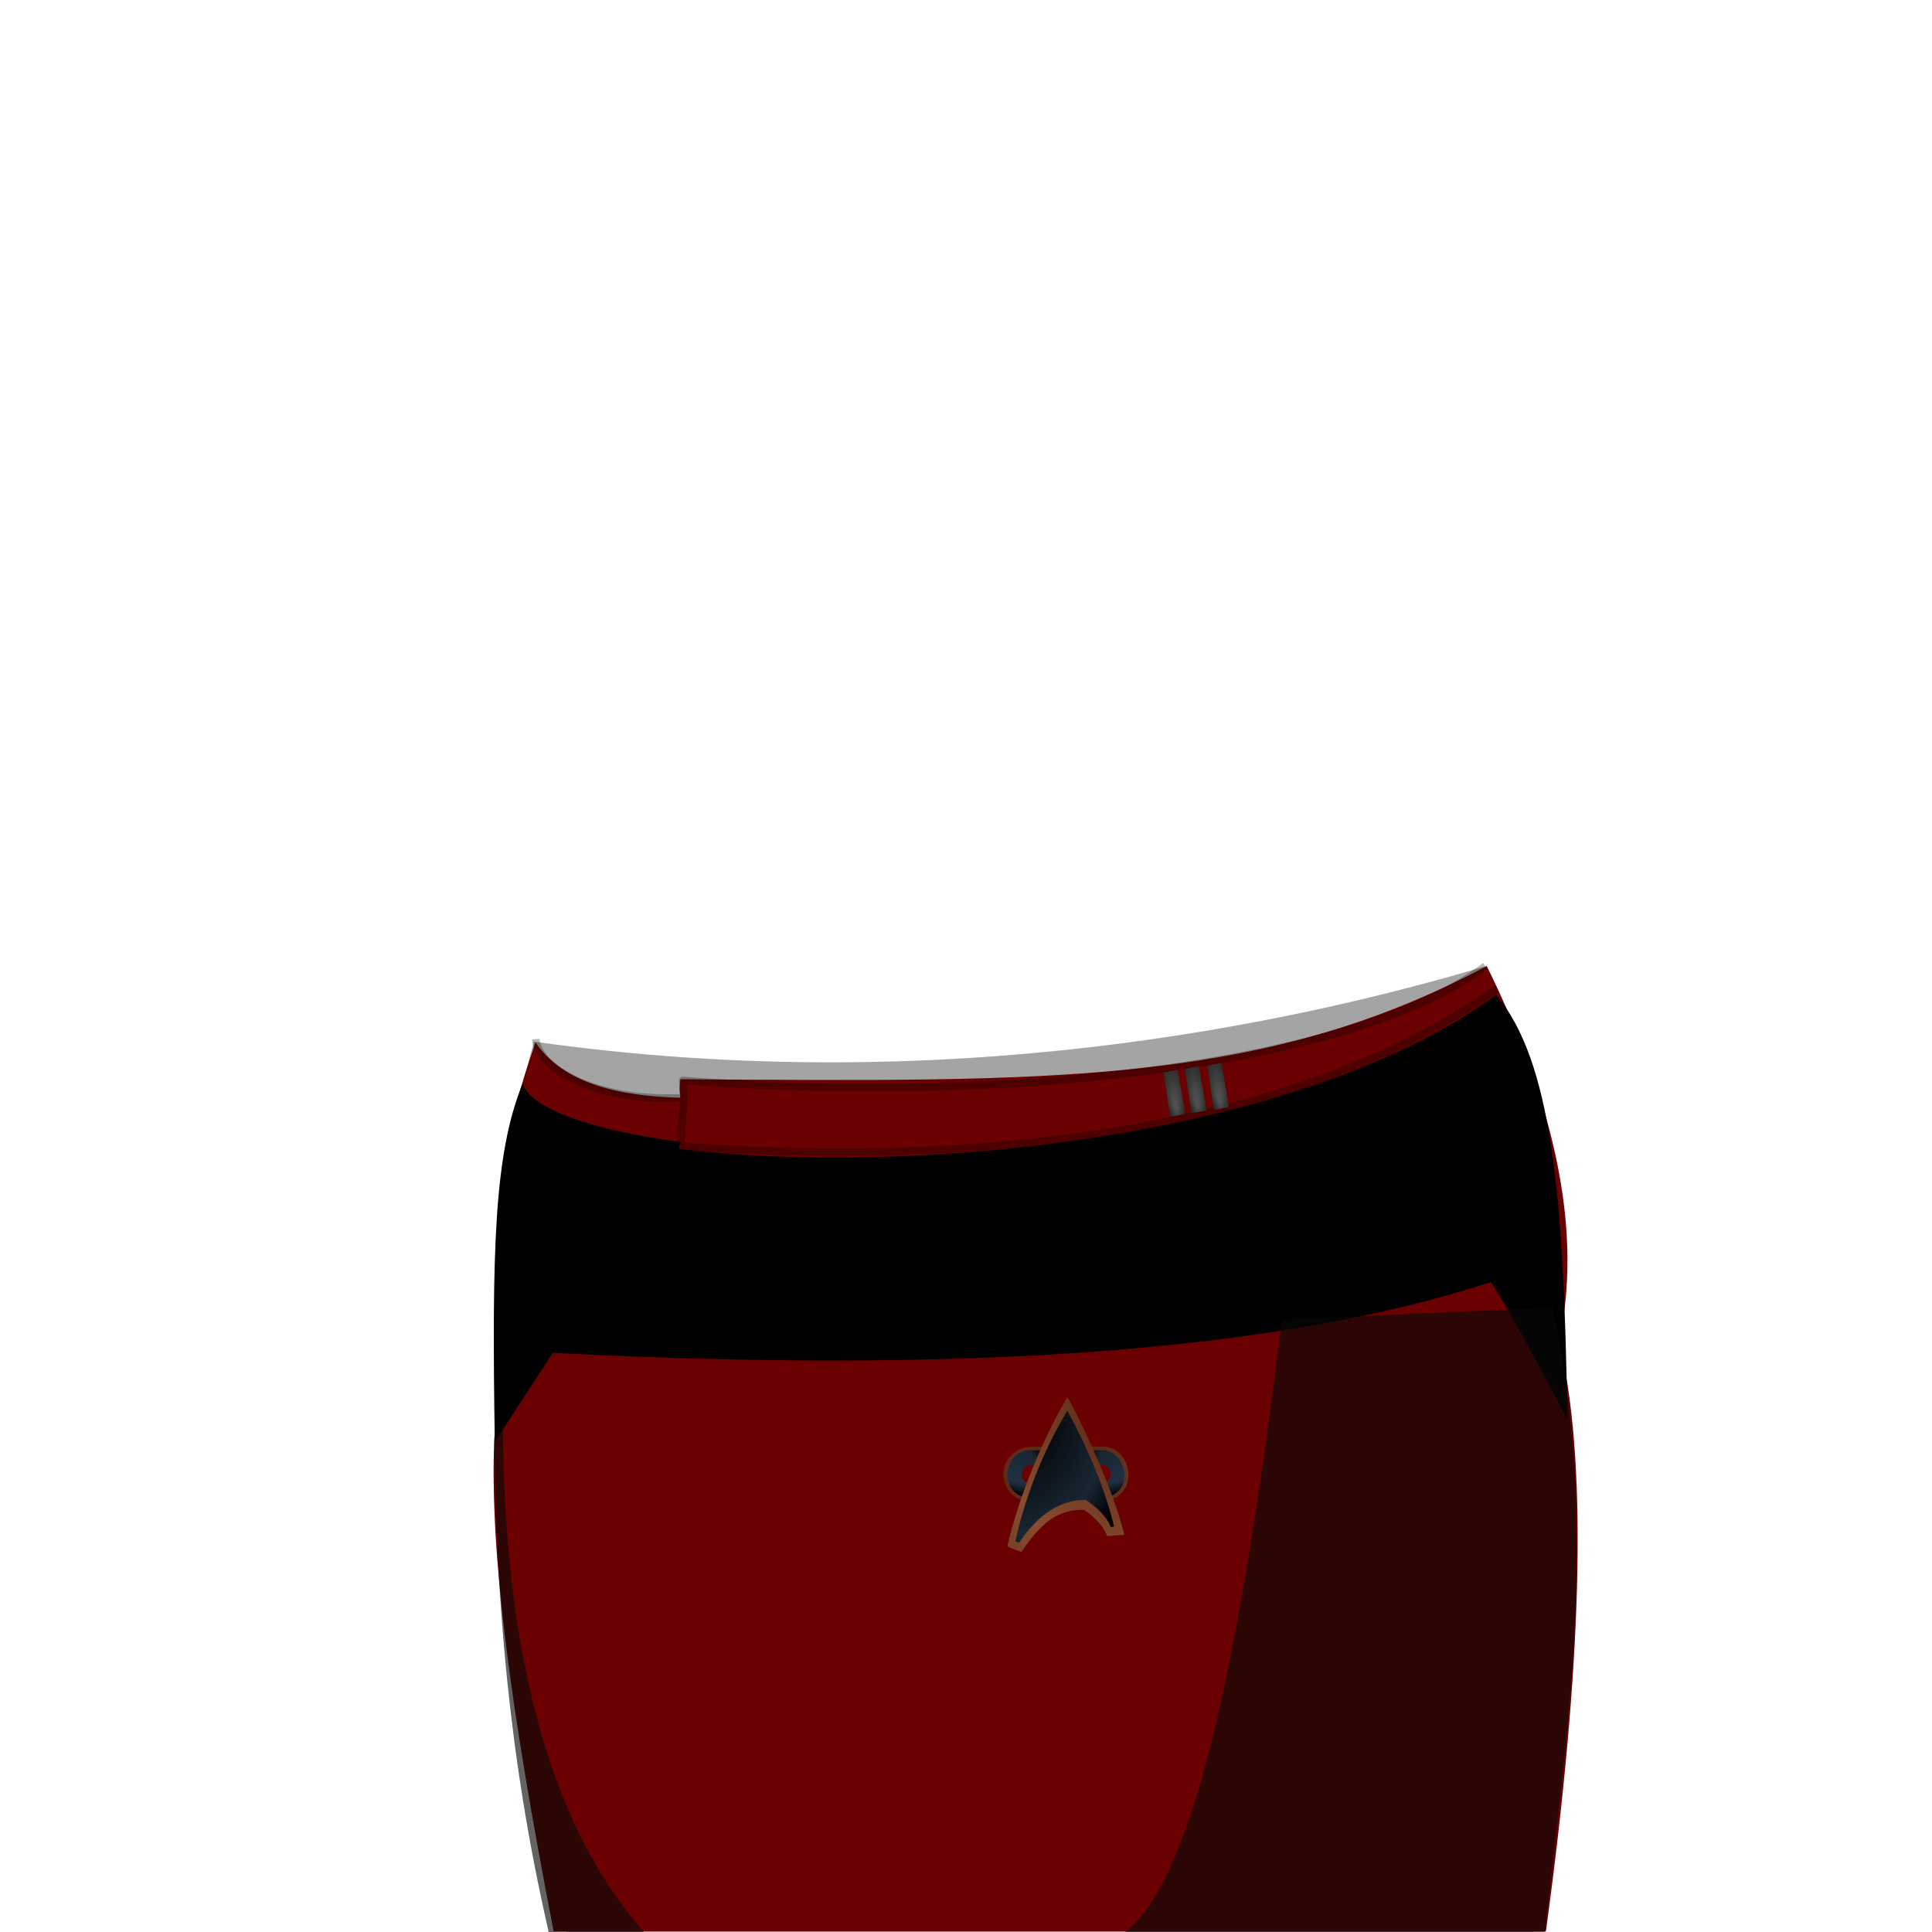
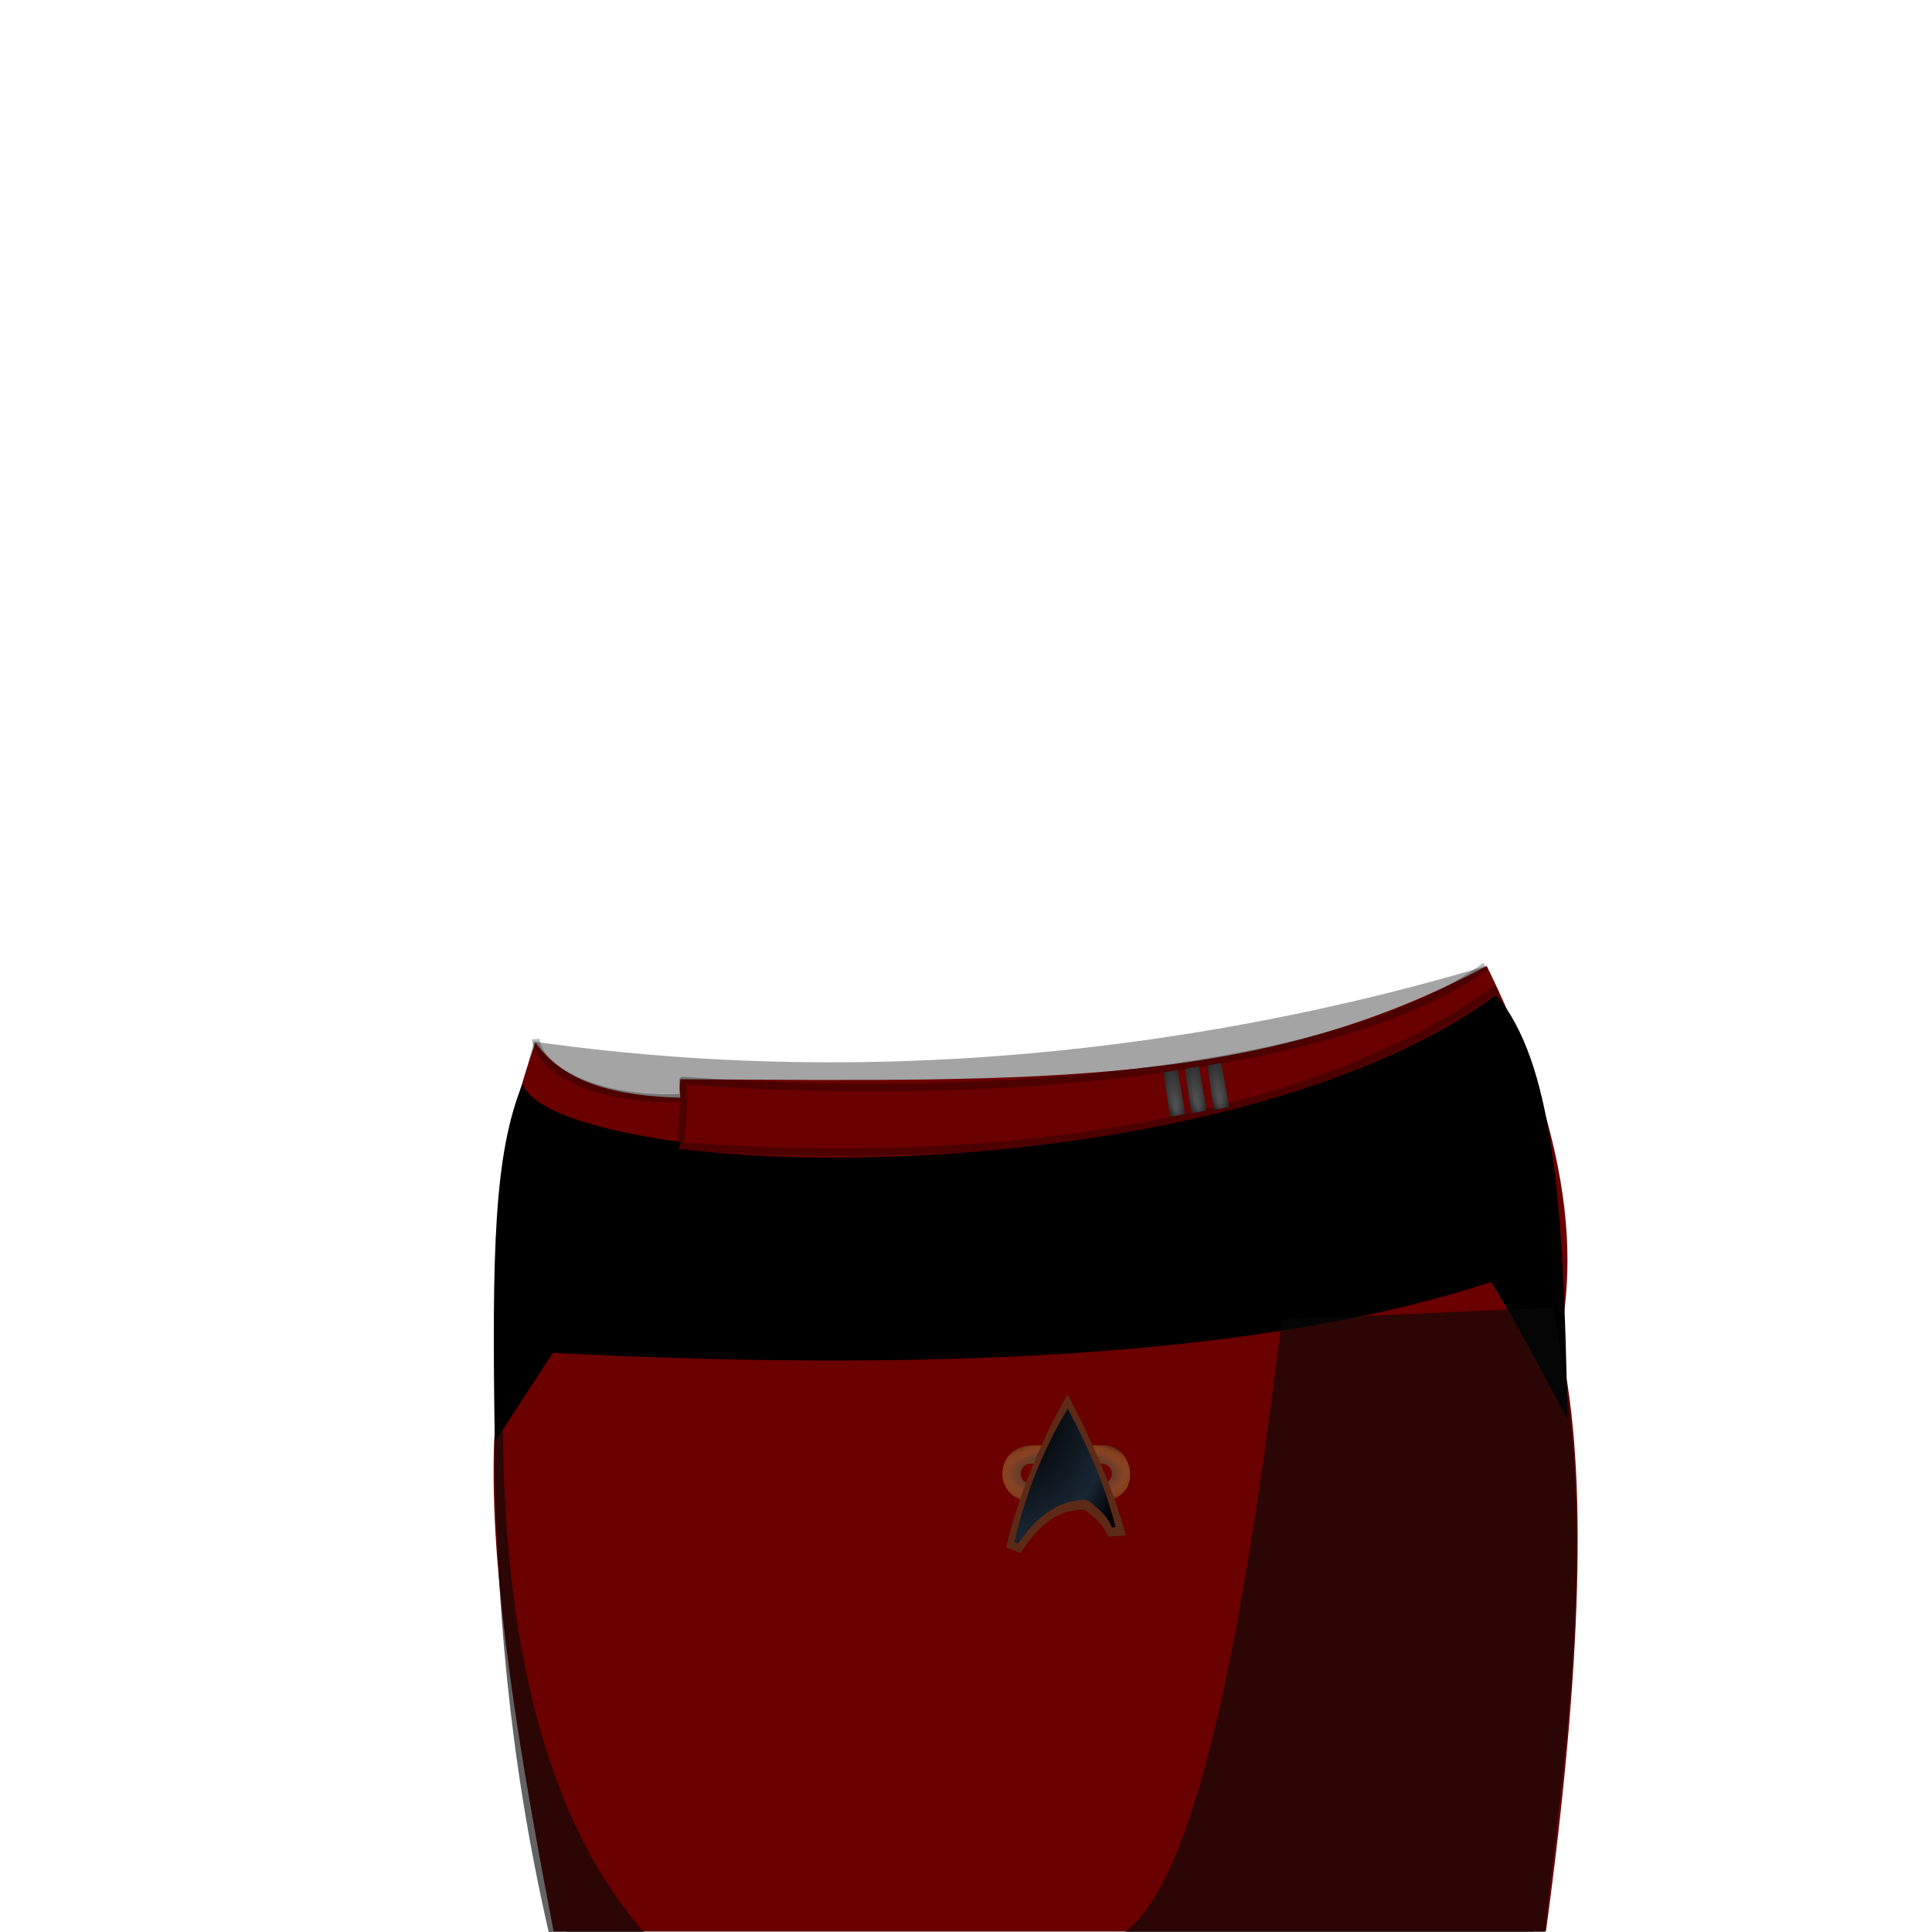
<svg xmlns="http://www.w3.org/2000/svg" width="512pt" height="512pt" viewBox="0 0 512 512">
  <style>
        .uniform-color {
            color: #6a0000;
        }
    </style>
  <defs>
    <radialGradient id="gradient0" gradientUnits="objectBoundingBox" cx="0.646" cy="-0.128" fx="0.464" fy="0.829" r="1.773" spreadMethod="reflect">
      <stop stop-color="#4f4f4f" offset="0.057" stop-opacity="1" />
      <stop stop-color="#232323" offset="0.423" stop-opacity="1" />
      <stop stop-color="#646464" offset="0.743" stop-opacity="1" />
      <stop stop-color="#767676" offset="0.984" stop-opacity="1" />
    </radialGradient>
    <radialGradient id="gradient1" gradientUnits="objectBoundingBox" cx="0.646" cy="-0.128" fx="0.464" fy="0.829" r="1.773" spreadMethod="reflect">
      <stop stop-color="#4f4f4f" offset="0.057" stop-opacity="1" />
      <stop stop-color="#232323" offset="0.423" stop-opacity="1" />
      <stop stop-color="#646464" offset="0.743" stop-opacity="1" />
      <stop stop-color="#767676" offset="0.984" stop-opacity="1" />
    </radialGradient>
    <radialGradient id="gradient2" gradientUnits="objectBoundingBox" cx="0.646" cy="-0.128" fx="0.464" fy="0.829" r="1.773" spreadMethod="reflect">
      <stop stop-color="#4f4f4f" offset="0.057" stop-opacity="1" />
      <stop stop-color="#232323" offset="0.423" stop-opacity="1" />
      <stop stop-color="#646464" offset="0.743" stop-opacity="1" />
      <stop stop-color="#767676" offset="0.984" stop-opacity="1" />
    </radialGradient>
-     <linearGradient id="gradient3" gradientUnits="objectBoundingBox" x1="0.091" y1="-0.337" x2="2.342" y2="-0.337" spreadMethod="pad">
-       <stop stop-color="#5d2a17" offset="0.322" stop-opacity="1" />
-       <stop stop-color="#644130" offset="0.509" stop-opacity="1" />
-       <stop stop-color="#5d2a17" offset="0.699" stop-opacity="1" />
-     </linearGradient>
-     <radialGradient id="gradient4" gradientUnits="objectBoundingBox" cx="0.497" cy="-3.99680288865056e-15" fx="0.497" fy="-3.99680288865056e-15" r="1.276" spreadMethod="pad">
-       <stop stop-color="#000000" offset="0.148" stop-opacity="1" />
-       <stop stop-color="#182633" offset="0.242" stop-opacity="1" />
-       <stop stop-color="#213142" offset="0.605" stop-opacity="1" />
-       <stop stop-color="#000000" offset="0.805" stop-opacity="1" />
+     <radialGradient id="gradient3" gradientUnits="objectBoundingBox" cx="0.497" cy="0.505" fx="0.497" fy="0.505" r="0.796" spreadMethod="pad">
+       <stop stop-color="#0a0402" offset="0.257" stop-opacity="1" />
+       <stop stop-color="#86411f" offset="0.33" stop-opacity="1" />
+       <stop stop-color="#653c29" offset="0.452" stop-opacity="1" />
+       <stop stop-color="#874323" offset="0.577" stop-opacity="1" />
+       <stop stop-color="#863f1c" offset="0.678" stop-opacity="1" />
+       <stop stop-color="#0a0402" offset="0.894" stop-opacity="1" />
    </radialGradient>
-     <radialGradient id="gradient5" gradientUnits="objectBoundingBox" cx="1.002" cy="0.003" fx="1.002" fy="0.003" r="2.116" spreadMethod="pad">
+     <linearGradient id="gradient4" gradientUnits="objectBoundingBox" x1="1.002" y1="0.003" x2="3.118" y2="0.003" spreadMethod="pad">
      <stop stop-color="#5d2a17" offset="0.112" stop-opacity="1" />
      <stop stop-color="#884c2f" offset="0.522" stop-opacity="1" />
      <stop stop-color="#5d2a17" offset="0.904" stop-opacity="1" />
-     </radialGradient>
-     <radialGradient id="gradient6" gradientUnits="objectBoundingBox" cx="0" cy="0" fx="0" fy="0" r="1.31" spreadMethod="pad">
+     </linearGradient>
+     <radialGradient id="gradient5" gradientUnits="objectBoundingBox" cx="0" cy="0" fx="0" fy="0" r="1.31" spreadMethod="pad">
      <stop stop-color="#000000" offset="0.125" stop-opacity="1" />
      <stop stop-color="#182633" offset="0.725" stop-opacity="1" />
      <stop stop-color="#000000" offset="0.951" stop-opacity="1" />
    </radialGradient>
  </defs>
  <path id="shape0" transform="translate(132.5756, 256.1625)" fill="#a4a4a4" fill-rule="evenodd" stroke-opacity="0" stroke="#000000" stroke-width="0" stroke-linecap="square" stroke-linejoin="bevel" d="M8.939 19.875C117.789 35.312 210.976 14.812 260.751 0C285.701 59.294 288.326 213.158 273.689 256C222.464 256 137.089 256 17.564 256C-2.499 149.346 -5.374 70.638 8.939 19.875Z" />
  <path id="shape1" transform="translate(130.8143, 256)" fill="currentColor" class="uniform-color" fill-rule="evenodd" stroke-opacity="0" stroke="#000000" stroke-width="0" stroke-linecap="square" stroke-linejoin="bevel" d="M0.154 125.625C-0.971 155.037 4.029 194.745 15.904 255.812L278.873 255.812C288.485 185.245 289.86 134.037 282.998 102.187C280.373 97.763 296.311 67.325 263.186 0C203.389 31.899 146.845 30.602 49.499 30.009C49.14 33.315 49.45 33.123 49.469 34.909C33.07 34.486 18.575 31.192 11.107 20.25C-5.455 66.537 3.154 92.631 0.154 125.625Z" />
  <path id="shape2" transform="translate(141.9902, 256)" fill="none" stroke-opacity="0.286" stroke="#000000" stroke-width="2" stroke-linecap="butt" stroke-linejoin="round" d="M251.666 0C215.861 26.838 122.214 36.836 38.971 30.328L39.089 34.222M0 19.381C0.549 26.869 15.457 36.134 39.24 34.901L38.385 47.625M38.394 47.737C133.773 54.91 210.526 37.848 254.728 6.016" />
  <path id="shape032" transform="matrix(0.002923157 -0.0004685002 0.0004090985 0.002552527 308.1484 284.0419)" fill="url(#gradient0)" fill-rule="evenodd" stroke="#3f3f3f" stroke-width="2.88" stroke-linecap="square" stroke-linejoin="bevel" d="M60.416 78.839C181.713 63.326 1329.92 63.567 1331.4 0C1359 119.721 1395.28 4472.14 1396.7 4626.64L0 4693.46Z" />
  <path id="shape0321" transform="matrix(0.002923157 -0.0004685002 0.0004090985 0.002552527 313.7882 283.1035)" fill="url(#gradient1)" fill-rule="evenodd" stroke="#3f3f3f" stroke-width="2.88" stroke-linecap="square" stroke-linejoin="bevel" d="M60.416 78.839C181.713 63.326 1329.92 63.567 1331.4 0C1359 119.721 1395.28 4472.14 1396.7 4626.64L0 4693.46Z" />
  <path id="shape0322" transform="matrix(0.002923157 -0.0004685002 0.0004090985 0.002552527 319.7412 282.2135)" fill="url(#gradient2)" fill-rule="evenodd" stroke="#3f3f3f" stroke-width="2.88" stroke-linecap="square" stroke-linejoin="bevel" d="M60.416 78.839C181.713 63.326 1329.92 63.567 1331.4 0C1359 119.721 1395.28 4472.14 1396.7 4626.64L0 4693.46Z" />
  <path id="shape21" transform="translate(130.8642, 263.6375)" fill="#000000" fill-rule="evenodd" stroke-opacity="0" stroke="#000000" stroke-width="0" stroke-linecap="square" stroke-linejoin="bevel" d="M265.665 0C280.309 17.675 283.59 52.425 284.509 112.5C274.309 93.125 267.559 81 264.259 76.125C208.809 94.325 125.934 100.575 15.634 94.875L0.259 118.5C-0.519 67.778 0.059 42.138 7.619 23.578C10.119 30.347 26.042 35.847 49.285 38.962C50.127 39.075 48.541 40.747 49.402 40.854C108.018 48.106 212.255 39.035 265.665 0Z" />
  <path id="shape8" transform="translate(298.125, 346.5)" fill="#080808" fill-opacity="0.631" fill-rule="evenodd" stroke-opacity="0" stroke="#000000" stroke-width="0" stroke-linecap="square" stroke-linejoin="bevel" d="M113.375 0L41.562 3.25C29.451 103.226 16.447 153.113 0 165.5L111.312 165.5C116.621 114.9 126.065 59.513 113.375 0Z" />
  <path id="shape81" transform="translate(131.0483, 378.6281)" fill="#080808" fill-opacity="0.631" fill-rule="evenodd" stroke-opacity="0" stroke="#000000" stroke-width="0" stroke-linecap="square" stroke-linejoin="bevel" d="M2.219 0L0 3.078C0.376 44.304 3.695 87.002 14.359 133.372L39.609 133.372C9.855 99.741 2.534 45.826 2.219 0Z" />
-   <g id="group0" transform="matrix(0.04136756 0 0 0.04136756 265.9366 370.2174)" fill="none">
-     <path id="shape01" transform="translate(1.10489527287427e-05, 317.519)" fill="url(#gradient3)" fill-rule="evenodd" stroke-opacity="0" stroke="#000000" stroke-width="0" stroke-linecap="square" stroke-linejoin="bevel" d="M178.66 114.964C110.765 110.604 79.887 230.334 177.205 238.711L613.355 244.543C715.583 236.51 706.413 112.739 612.375 113.705ZM635.223 0.032C815.826 -3.658 892.75 315.848 635.223 354.812L176.583 354.812C-61.889 338.558 -55.814 13.225 176.583 0.572Z" />
-     <path id="shape011" transform="translate(25.5455, 341.0322)" fill="url(#gradient4)" fill-rule="evenodd" stroke-opacity="0" stroke="#000000" stroke-width="0" stroke-linecap="square" stroke-linejoin="bevel" d="M154.777 93.517C86.882 89.157 56.004 208.887 153.322 217.264L588.032 222.377C690.26 214.344 681.809 88.412 587.771 89.378ZM614.935 0C762.959 10.161 833.066 287.741 592.085 308.709L126.065 306.011C-68.487 268.157 -16.34 5.467 136.855 0.01Z" />
-     <path id="shape0111" transform="matrix(0.6356773 0 0 0.6356773 24.11548 0)" fill="url(#gradient5)" stroke-opacity="0" stroke="#000000" stroke-width="0" stroke-linecap="square" stroke-linejoin="bevel" d="M607.047 0C346.659 436.964 105.655 1042.06 0 1507.2L142.106 1562.39C345.783 1260.7 512.843 1132.91 772.803 1136.87C785.223 1147.75 949.141 1247.76 1008.39 1403.06C1019.32 1399.56 1164.43 1391.34 1180.23 1390.13C1084.13 997.108 828.11 408.079 607.047 0Z" />
-     <path id="shape012" transform="matrix(0.6356773 0 0 0.6356773 75.59089 87.66892)" fill="url(#gradient6)" stroke-opacity="0" stroke="#000000" stroke-width="0" stroke-linecap="square" stroke-linejoin="bevel" d="M524.808 0C271.784 424.606 102.667 863.026 0 1315.01L35.76 1333.27C233.677 1040.11 458.94 895.45 711.548 899.296C723.617 909.867 905.36 1022.09 962.929 1173C969.51 1170.7 980.475 1168.97 995.828 1167.79C902.447 785.888 739.62 396.538 524.808 0Z" />
+   <g id="group0" transform="matrix(0.8884738 0 0 0.8884738 265.6406 369.5721)" fill="none">
+     <path id="shape01" transform="matrix(0.04758878 0 0 0.04758878 2.10322468774393e-07 15.12747)" fill="url(#gradient3)" fill-rule="evenodd" stroke-opacity="0" stroke="#000000" stroke-width="0" stroke-linecap="square" stroke-linejoin="bevel" d="M178.66 114.964C110.765 110.604 79.887 230.334 177.205 238.711L613.355 244.543C715.583 236.51 706.413 112.739 612.375 113.705ZM635.223 0.032C815.826 -3.658 892.75 315.848 635.223 354.812L176.583 354.812C-61.889 338.558 -55.814 13.225 176.583 0.572Z" />
+     <path id="shape011" transform="matrix(0.03025111 0 0 0.03025111 1.10504 0)" fill="url(#gradient4)" stroke-opacity="0" stroke="#000000" stroke-width="0" stroke-linecap="square" stroke-linejoin="bevel" d="M607.047 0C346.659 436.964 105.655 1042.06 0 1507.2L142.106 1562.39C345.783 1260.7 512.843 1132.91 772.803 1136.87C785.223 1147.75 949.141 1247.76 1008.39 1403.06C1019.32 1399.56 1164.43 1391.34 1180.23 1390.13C1084.13 997.108 828.11 408.079 607.047 0Z" />
+     <path id="shape012" transform="matrix(0.03025111 0 0 0.03025111 3.597277 4.189189)" fill="url(#gradient5)" stroke-opacity="0" stroke="#000000" stroke-width="0" stroke-linecap="square" stroke-linejoin="bevel" d="M524.808 0C271.784 424.606 102.667 863.026 0 1315.01L35.76 1333.27C233.677 1040.11 458.94 895.45 711.548 899.296C723.617 909.867 905.36 1022.09 962.929 1173C969.51 1170.7 980.475 1168.97 995.828 1167.79C902.447 785.888 739.62 396.538 524.808 0Z" />
  </g>
</svg>
